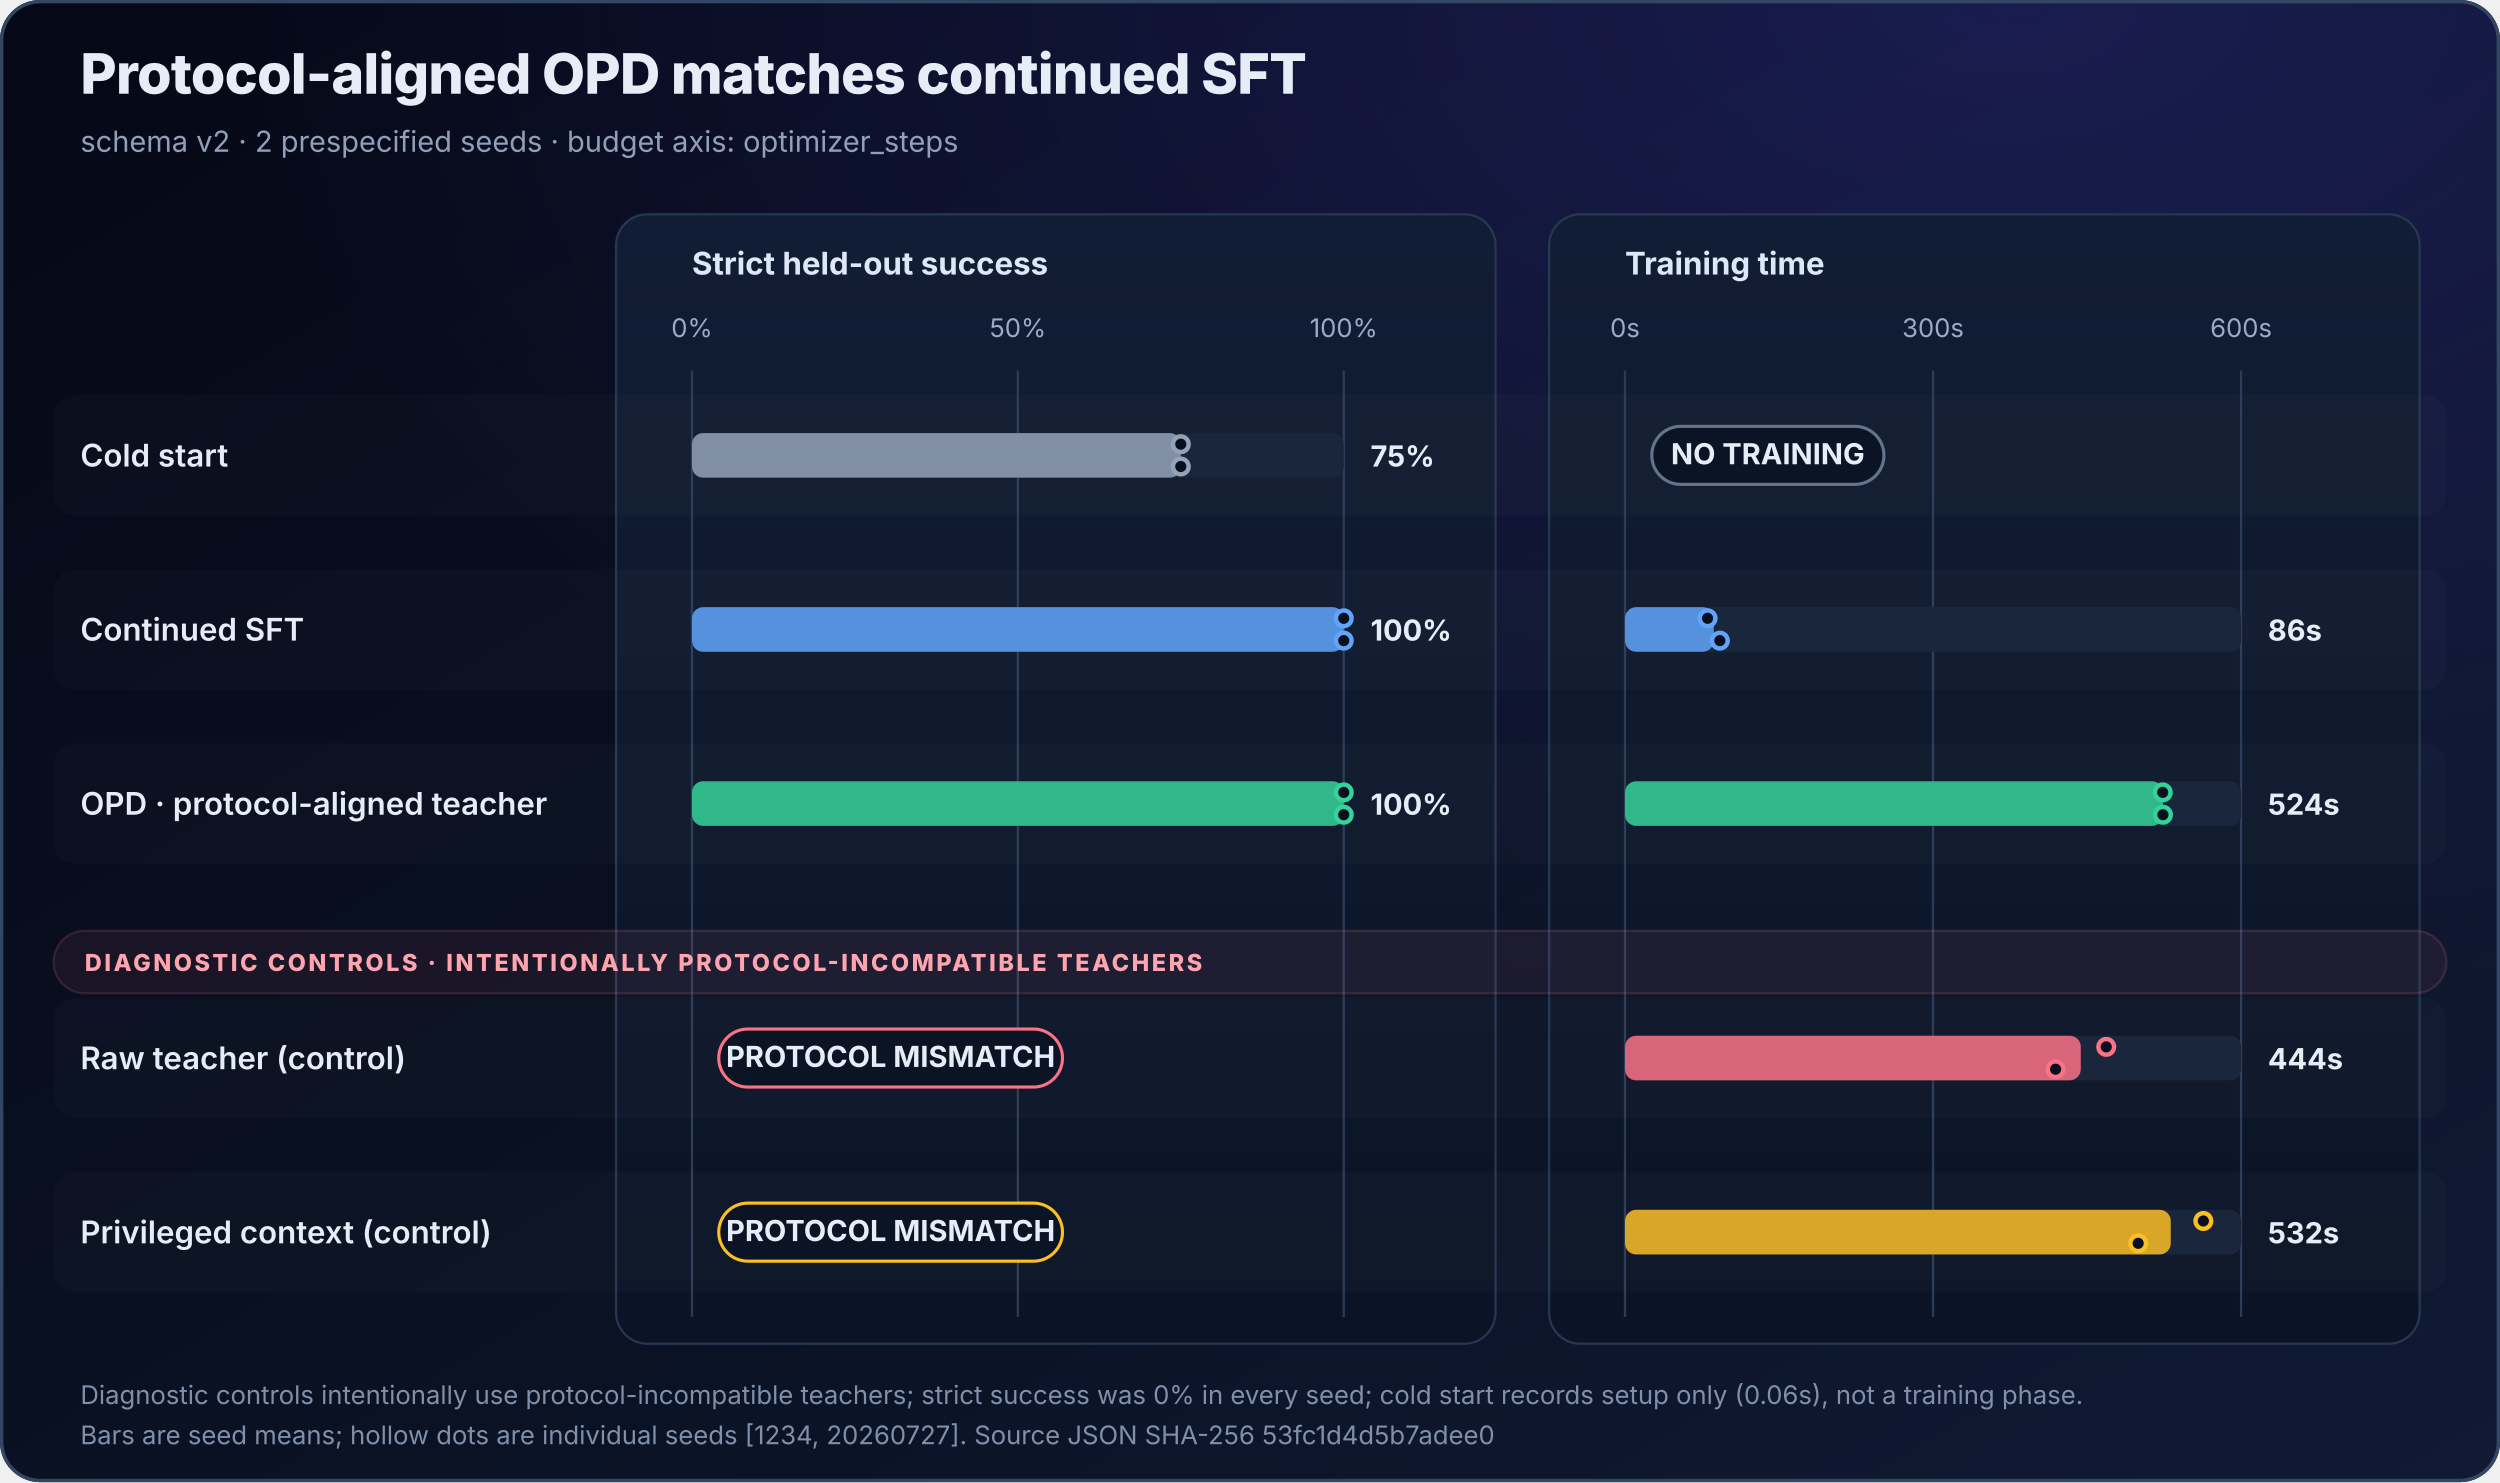
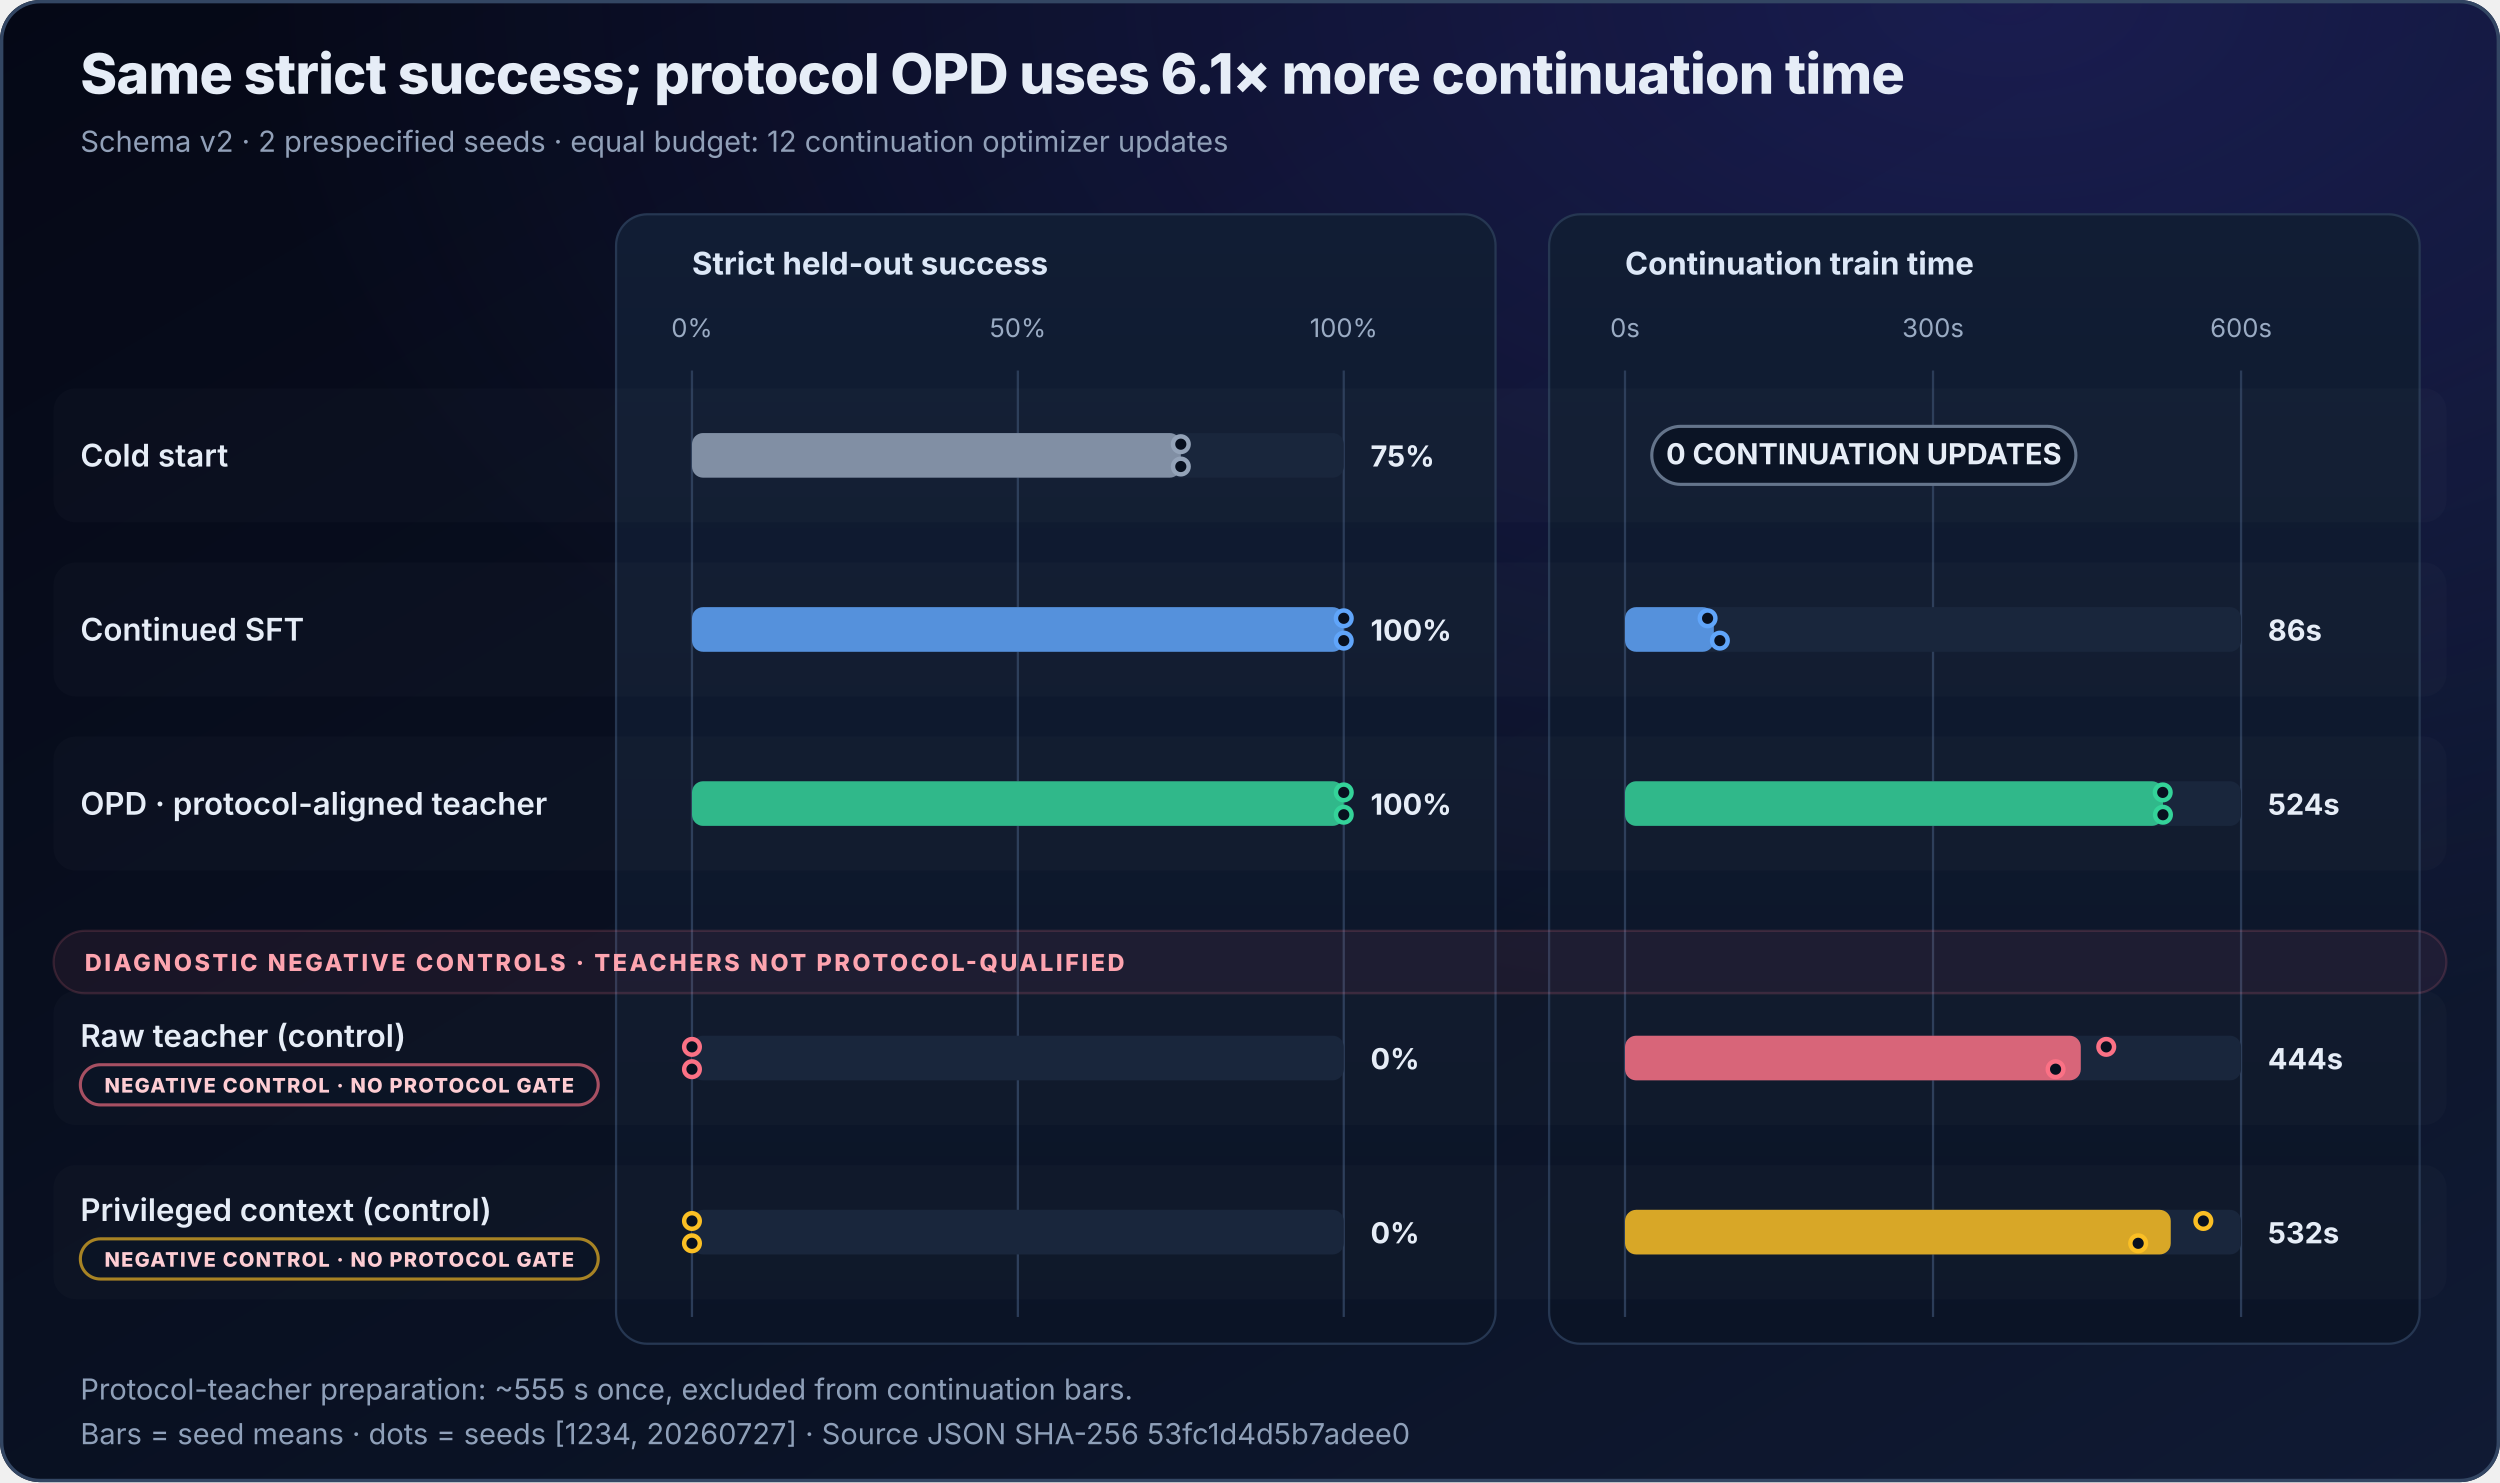
<svg xmlns="http://www.w3.org/2000/svg" width="1120" height="664" viewBox="0 0 1120 664" role="img" aria-labelledby="benchmark-title benchmark-desc">
-   <style>text{font-family:Inter,ui-sans-serif,system-ui,-apple-system,Segoe UI,sans-serif;fill:#e6edf7}.title{font-size:25px;font-weight:760;letter-spacing:-.35px}.sub{font-size:13px;fill:#91a0b8}.head{font-size:14px;font-weight:700;fill:#dce7f7}.label{font-size:14px;font-weight:580}.value{font-size:13px;font-weight:730}.axis{font-size:11.5px;fill:#9aabc3}.note{font-size:11.5px;fill:#7f90aa}.section{font-size:10.5px;font-weight:760;letter-spacing:1.15px;fill:#fda4af}.panel{fill:url(#panel);stroke:#263752}.track{fill:#19263c}.grid{stroke:#2b3c58;stroke-width:1}.row{fill:#ffffff;fill-opacity:.018}.dot{fill:#08101f;stroke-width:2}.pill{fill:#0b1425;stroke-width:1.4}</style>
+   <style>text{font-family:Inter,ui-sans-serif,system-ui,-apple-system,Segoe UI,sans-serif;fill:#e6edf7}.title{font-size:25px;font-weight:760;letter-spacing:-.35px}.sub{font-size:13px;fill:#91a0b8}.head{font-size:14px;font-weight:700;fill:#dce7f7}.label{font-size:14px;font-weight:580}.value{font-size:13px;font-weight:730}.axis{font-size:11.5px;fill:#9aabc3}.note{font-size:13px;fill:#8fa0b9}.section{font-size:10.5px;font-weight:760;letter-spacing:1.15px;fill:#fda4af}.badge{font-size:9px;font-weight:760;letter-spacing:.55px;fill:#fecdd3}.panel{fill:url(#panel);stroke:#263752}.track{fill:#19263c}.grid{stroke:#2b3c58;stroke-width:1}.row{fill:#ffffff;fill-opacity:.018}.dot{fill:#08101f;stroke-width:2}.pill{fill:#0b1425;stroke-width:1.4}</style>
  <defs>
    <linearGradient id="background" x1="0" y1="0" x2="1" y2="1">
      <stop offset="0%" stop-color="#050816" />
      <stop offset="58%" stop-color="#0a1224" />
      <stop offset="100%" stop-color="#101a34" />
    </linearGradient>
    <linearGradient id="panel" x1="0" y1="0" x2="0" y2="1">
      <stop offset="0%" stop-color="#111d34" />
      <stop offset="100%" stop-color="#0b1426" />
    </linearGradient>
    <radialGradient id="glow" cx="80%" cy="0%" r="70%">
      <stop offset="0%" stop-color="#4f46e5" stop-opacity=".24" />
      <stop offset="100%" stop-color="#4f46e5" stop-opacity="0" />
    </radialGradient>
  </defs>
  <rect width="100%" height="100%" rx="18" fill="url(#background)" />
  <rect width="100%" height="100%" rx="18" fill="url(#glow)" />
  <rect x=".75" y=".75" width="1118.5" height="662.5" rx="17.25" fill="none" stroke="#334663" stroke-width="1.5" />
-   <text class="title" x="36" y="42">Protocol-aligned OPD matches continued SFT</text>
-   <text class="sub" x="36" y="68">schema v2  ·  2 prespecified seeds  ·  budget axis: optimizer_steps</text>
+   <text class="title" x="36" y="42">Same strict success; protocol OPD uses 6.1× more continuation time</text>
+   <text class="sub" x="36" y="68">Schema v2  ·  2 prespecified seeds  ·  equal budget: 12 continuation optimizer updates</text>
  <rect class="panel" x="276" y="96" width="394" height="506" rx="14" />
  <rect class="panel" x="694" y="96" width="390" height="506" rx="14" />
  <text class="head" x="310" y="123">Strict held-out success</text>
-   <text class="head" x="728" y="123">Training time</text>
+   <text class="head" x="728" y="123">Continuation train time</text>
  <text class="axis" x="310.0" y="151" text-anchor="middle">0%</text>
  <line class="grid" x1="310.0" y1="166" x2="310.0" y2="590" />
  <text class="axis" x="456.0" y="151" text-anchor="middle">50%</text>
  <line class="grid" x1="456.0" y1="166" x2="456.0" y2="590" />
  <text class="axis" x="602.0" y="151" text-anchor="middle">100%</text>
  <line class="grid" x1="602.0" y1="166" x2="602.0" y2="590" />
  <text class="axis" x="728.0" y="151" text-anchor="middle">0s</text>
  <line class="grid" x1="728.0" y1="166" x2="728.0" y2="590" />
  <text class="axis" x="866.0" y="151" text-anchor="middle">300s</text>
  <line class="grid" x1="866.0" y1="166" x2="866.0" y2="590" />
  <text class="axis" x="1004.0" y="151" text-anchor="middle">600s</text>
  <line class="grid" x1="1004.0" y1="166" x2="1004.0" y2="590" />
-   <rect class="row" x="24" y="177" width="1072" height="54" rx="10" />
+   <rect class="row" x="24" y="174" width="1072" height="60" rx="10" />
  <g data-arm="cold-start-only" data-success-mean="0.750000" data-train-seconds-mean="0.061326">
    <text class="label" x="36" y="209">Cold start</text>
    <rect class="track" x="310" y="194" width="292" height="20" rx="5" />
    <rect x="310" y="194" width="219.0" height="20" rx="5" fill="#94a3b8" opacity=".84" />
    <circle class="dot" cx="529.0" cy="199" r="3.5" stroke="#94a3b8" />
    <circle class="dot" cx="529.0" cy="209" r="3.5" stroke="#94a3b8" />
    <text class="value" x="614" y="209">75%</text>
-     <rect class="pill" x="740" y="191" width="104" height="26" rx="13" stroke="#64748b" />
-     <text class="value" x="792" y="208" text-anchor="middle" fill="#94a3b8">NO TRAINING</text>
+     <rect class="pill" x="740" y="191" width="190" height="26" rx="13" stroke="#64748b" />
+     <text class="value" x="835" y="208" text-anchor="middle" fill="#94a3b8">0 CONTINUATION UPDATES</text>
  </g>
-   <rect class="row" x="24" y="255" width="1072" height="54" rx="10" />
+   <rect class="row" x="24" y="252" width="1072" height="60" rx="10" />
  <g data-arm="sft-continued" data-success-mean="1.000000" data-train-seconds-mean="86.439230">
    <text class="label" x="36" y="287">Continued SFT</text>
    <rect class="track" x="310" y="272" width="292" height="20" rx="5" />
    <rect x="310" y="272" width="292.0" height="20" rx="5" fill="#60a5fa" opacity=".84" />
    <circle class="dot" cx="602.0" cy="277" r="3.5" stroke="#60a5fa" />
    <circle class="dot" cx="602.0" cy="287" r="3.5" stroke="#60a5fa" />
    <text class="value" x="614" y="287">100%</text>
    <rect class="track" x="728" y="272" width="276" height="20" rx="5" />
    <rect x="728" y="272" width="39.8" height="20" rx="5" fill="#60a5fa" opacity=".84" />
    <circle class="dot" cx="765.0" cy="277" r="3.5" stroke="#60a5fa" />
    <circle class="dot" cx="770.5" cy="287" r="3.5" stroke="#60a5fa" />
    <text class="value" x="1016" y="287">86s</text>
  </g>
-   <rect class="row" x="24" y="333" width="1072" height="54" rx="10" />
+   <rect class="row" x="24" y="330" width="1072" height="60" rx="10" />
  <g data-arm="opd-protocol-sft-teacher" data-success-mean="1.000000" data-train-seconds-mean="523.820241">
    <text class="label" x="36" y="365">OPD · protocol-aligned teacher</text>
    <rect class="track" x="310" y="350" width="292" height="20" rx="5" />
    <rect x="310" y="350" width="292.0" height="20" rx="5" fill="#34d399" opacity=".84" />
    <circle class="dot" cx="602.0" cy="355" r="3.5" stroke="#34d399" />
    <circle class="dot" cx="602.0" cy="365" r="3.5" stroke="#34d399" />
    <text class="value" x="614" y="365">100%</text>
    <rect class="track" x="728" y="350" width="276" height="20" rx="5" />
    <rect x="728" y="350" width="241.0" height="20" rx="5" fill="#34d399" opacity=".84" />
    <circle class="dot" cx="968.9" cy="355" r="3.5" stroke="#34d399" />
    <circle class="dot" cx="969.0" cy="365" r="3.5" stroke="#34d399" />
    <text class="value" x="1016" y="365">524s</text>
  </g>
  <rect x="24" y="417" width="1072" height="28" rx="14" fill="#fb7185" fill-opacity=".075" stroke="#fb7185" stroke-opacity=".16" />
-   <text class="section" x="38" y="435">DIAGNOSTIC CONTROLS · INTENTIONALLY PROTOCOL-INCOMPATIBLE TEACHERS</text>
-   <rect class="row" x="24" y="447" width="1072" height="54" rx="10" />
+   <text class="section" x="38" y="435">DIAGNOSTIC NEGATIVE CONTROLS · TEACHERS NOT PROTOCOL-QUALIFIED</text>
+   <rect class="row" x="24" y="444" width="1072" height="60" rx="10" />
  <g data-arm="opd-raw-teacher" data-success-mean="0.000000" data-train-seconds-mean="443.953792">
-     <text class="label" x="36" y="479">Raw teacher (control)</text>
-     <rect class="pill" x="322" y="461" width="154" height="26" rx="13" stroke="#fb7185" />
-     <text class="value" x="399.0" y="478" text-anchor="middle" fill="#fb7185">PROTOCOL MISMATCH</text>
+     <text class="label" x="36" y="469">Raw teacher (control)</text>
+     <rect class="pill" x="36" y="477" width="232" height="18" rx="9" stroke="#fb7185" stroke-opacity=".65" />
+     <text class="badge" x="152" y="489.5" text-anchor="middle">NEGATIVE CONTROL · NO PROTOCOL GATE</text>
+     <rect class="track" x="310" y="464" width="292" height="20" rx="5" />
+     <circle class="dot" cx="310.0" cy="469" r="3.5" stroke="#fb7185" />
+     <circle class="dot" cx="310.0" cy="479" r="3.5" stroke="#fb7185" />
+     <text class="value" x="614" y="479">0%</text>
    <rect class="track" x="728" y="464" width="276" height="20" rx="5" />
    <rect x="728" y="464" width="204.2" height="20" rx="5" fill="#fb7185" opacity=".84" />
    <circle class="dot" cx="943.6" cy="469" r="3.5" stroke="#fb7185" />
    <circle class="dot" cx="920.9" cy="479" r="3.5" stroke="#fb7185" />
    <text class="value" x="1016" y="479">444s</text>
  </g>
-   <rect class="row" x="24" y="525" width="1072" height="54" rx="10" />
+   <rect class="row" x="24" y="522" width="1072" height="60" rx="10" />
  <g data-arm="opd-privileged-context" data-success-mean="0.000000" data-train-seconds-mean="531.523058">
-     <text class="label" x="36" y="557">Privileged context (control)</text>
-     <rect class="pill" x="322" y="539" width="154" height="26" rx="13" stroke="#fbbf24" />
-     <text class="value" x="399.0" y="556" text-anchor="middle" fill="#fbbf24">PROTOCOL MISMATCH</text>
+     <text class="label" x="36" y="547">Privileged context (control)</text>
+     <rect class="pill" x="36" y="555" width="232" height="18" rx="9" stroke="#fbbf24" stroke-opacity=".65" />
+     <text class="badge" x="152" y="567.5" text-anchor="middle">NEGATIVE CONTROL · NO PROTOCOL GATE</text>
+     <rect class="track" x="310" y="542" width="292" height="20" rx="5" />
+     <circle class="dot" cx="310.0" cy="547" r="3.5" stroke="#fbbf24" />
+     <circle class="dot" cx="310.0" cy="557" r="3.5" stroke="#fbbf24" />
+     <text class="value" x="614" y="557">0%</text>
    <rect class="track" x="728" y="542" width="276" height="20" rx="5" />
    <rect x="728" y="542" width="244.5" height="20" rx="5" fill="#fbbf24" opacity=".84" />
    <circle class="dot" cx="987.1" cy="547" r="3.5" stroke="#fbbf24" />
    <circle class="dot" cx="957.9" cy="557" r="3.5" stroke="#fbbf24" />
    <text class="value" x="1016" y="557">532s</text>
  </g>
-   <text class="note" x="36" y="629">Diagnostic controls intentionally use protocol-incompatible teachers; strict success was 0% in every seed; cold start records setup only (0.06s), not a training phase.</text>
-   <text class="note" x="36" y="647">Bars are seed means; hollow dots are individual seeds [1234, 20260727]. Source JSON SHA-256 53fc1d4d5b7adee0</text>
+   <text class="note" x="36" y="627">Protocol-teacher preparation: ~555 s once, excluded from continuation bars.</text>
+   <text class="note" x="36" y="647">Bars = seed means · dots = seeds [1234, 20260727] · Source JSON SHA-256 53fc1d4d5b7adee0</text>
</svg>
